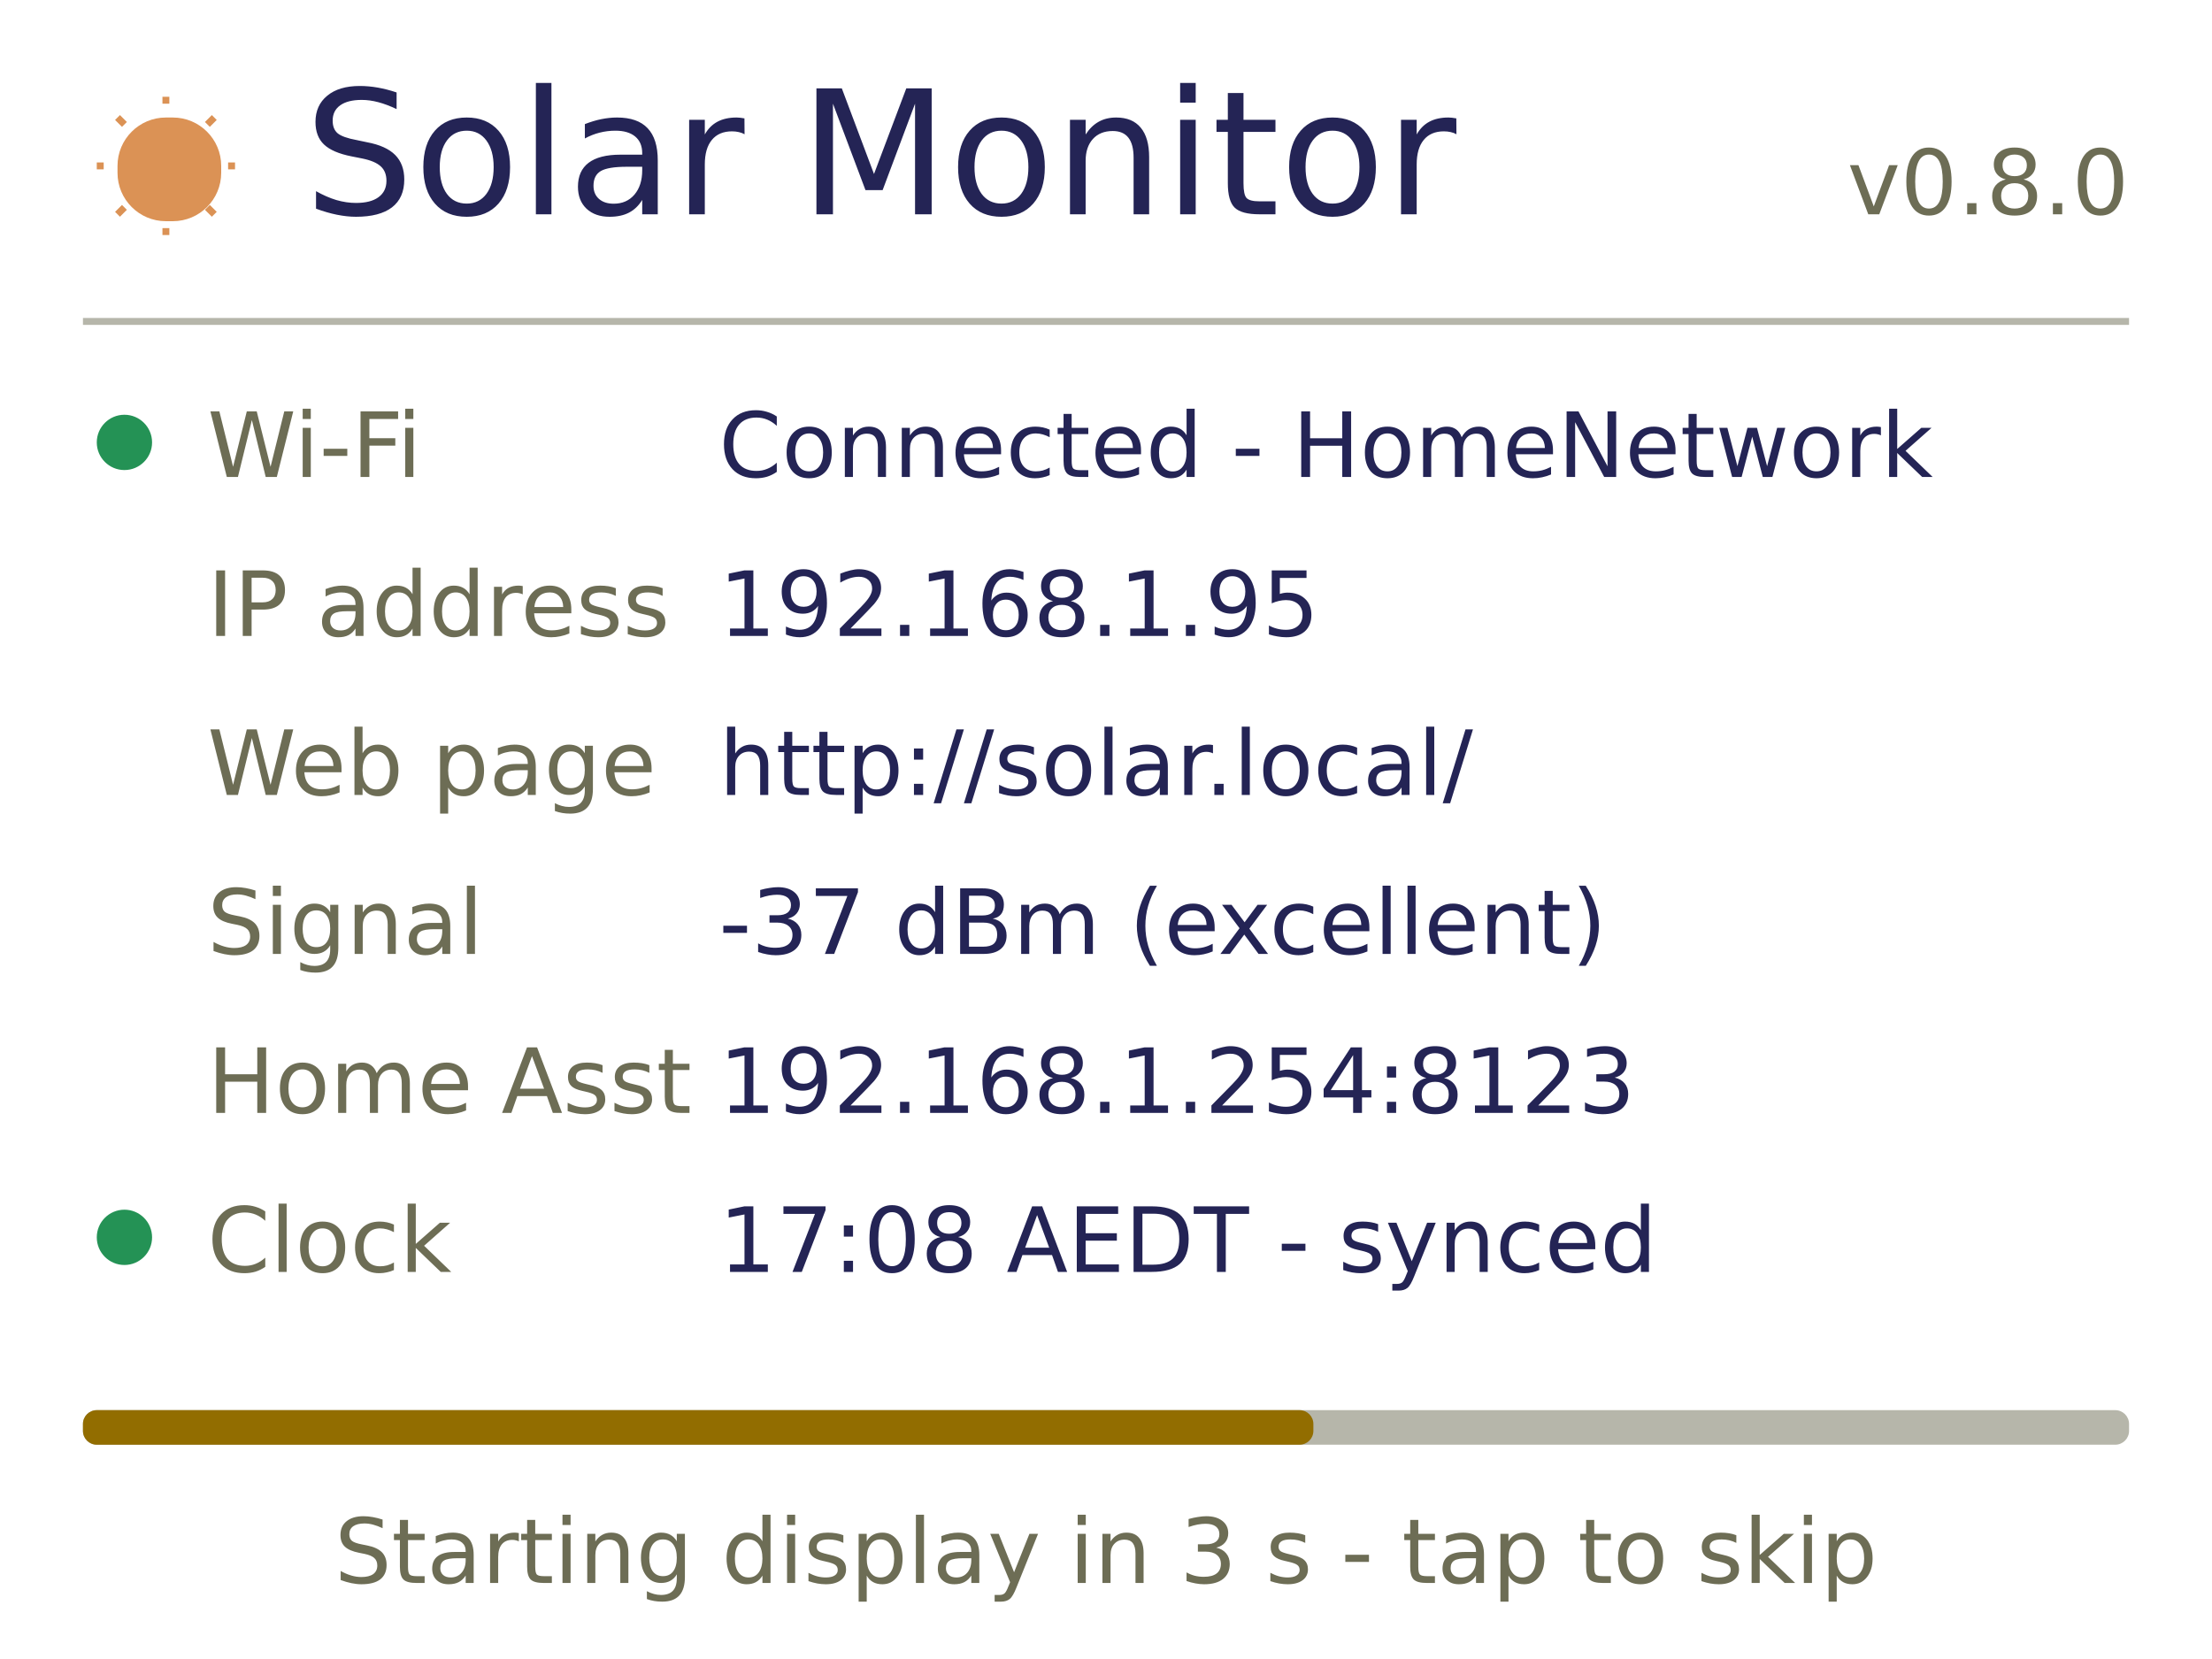
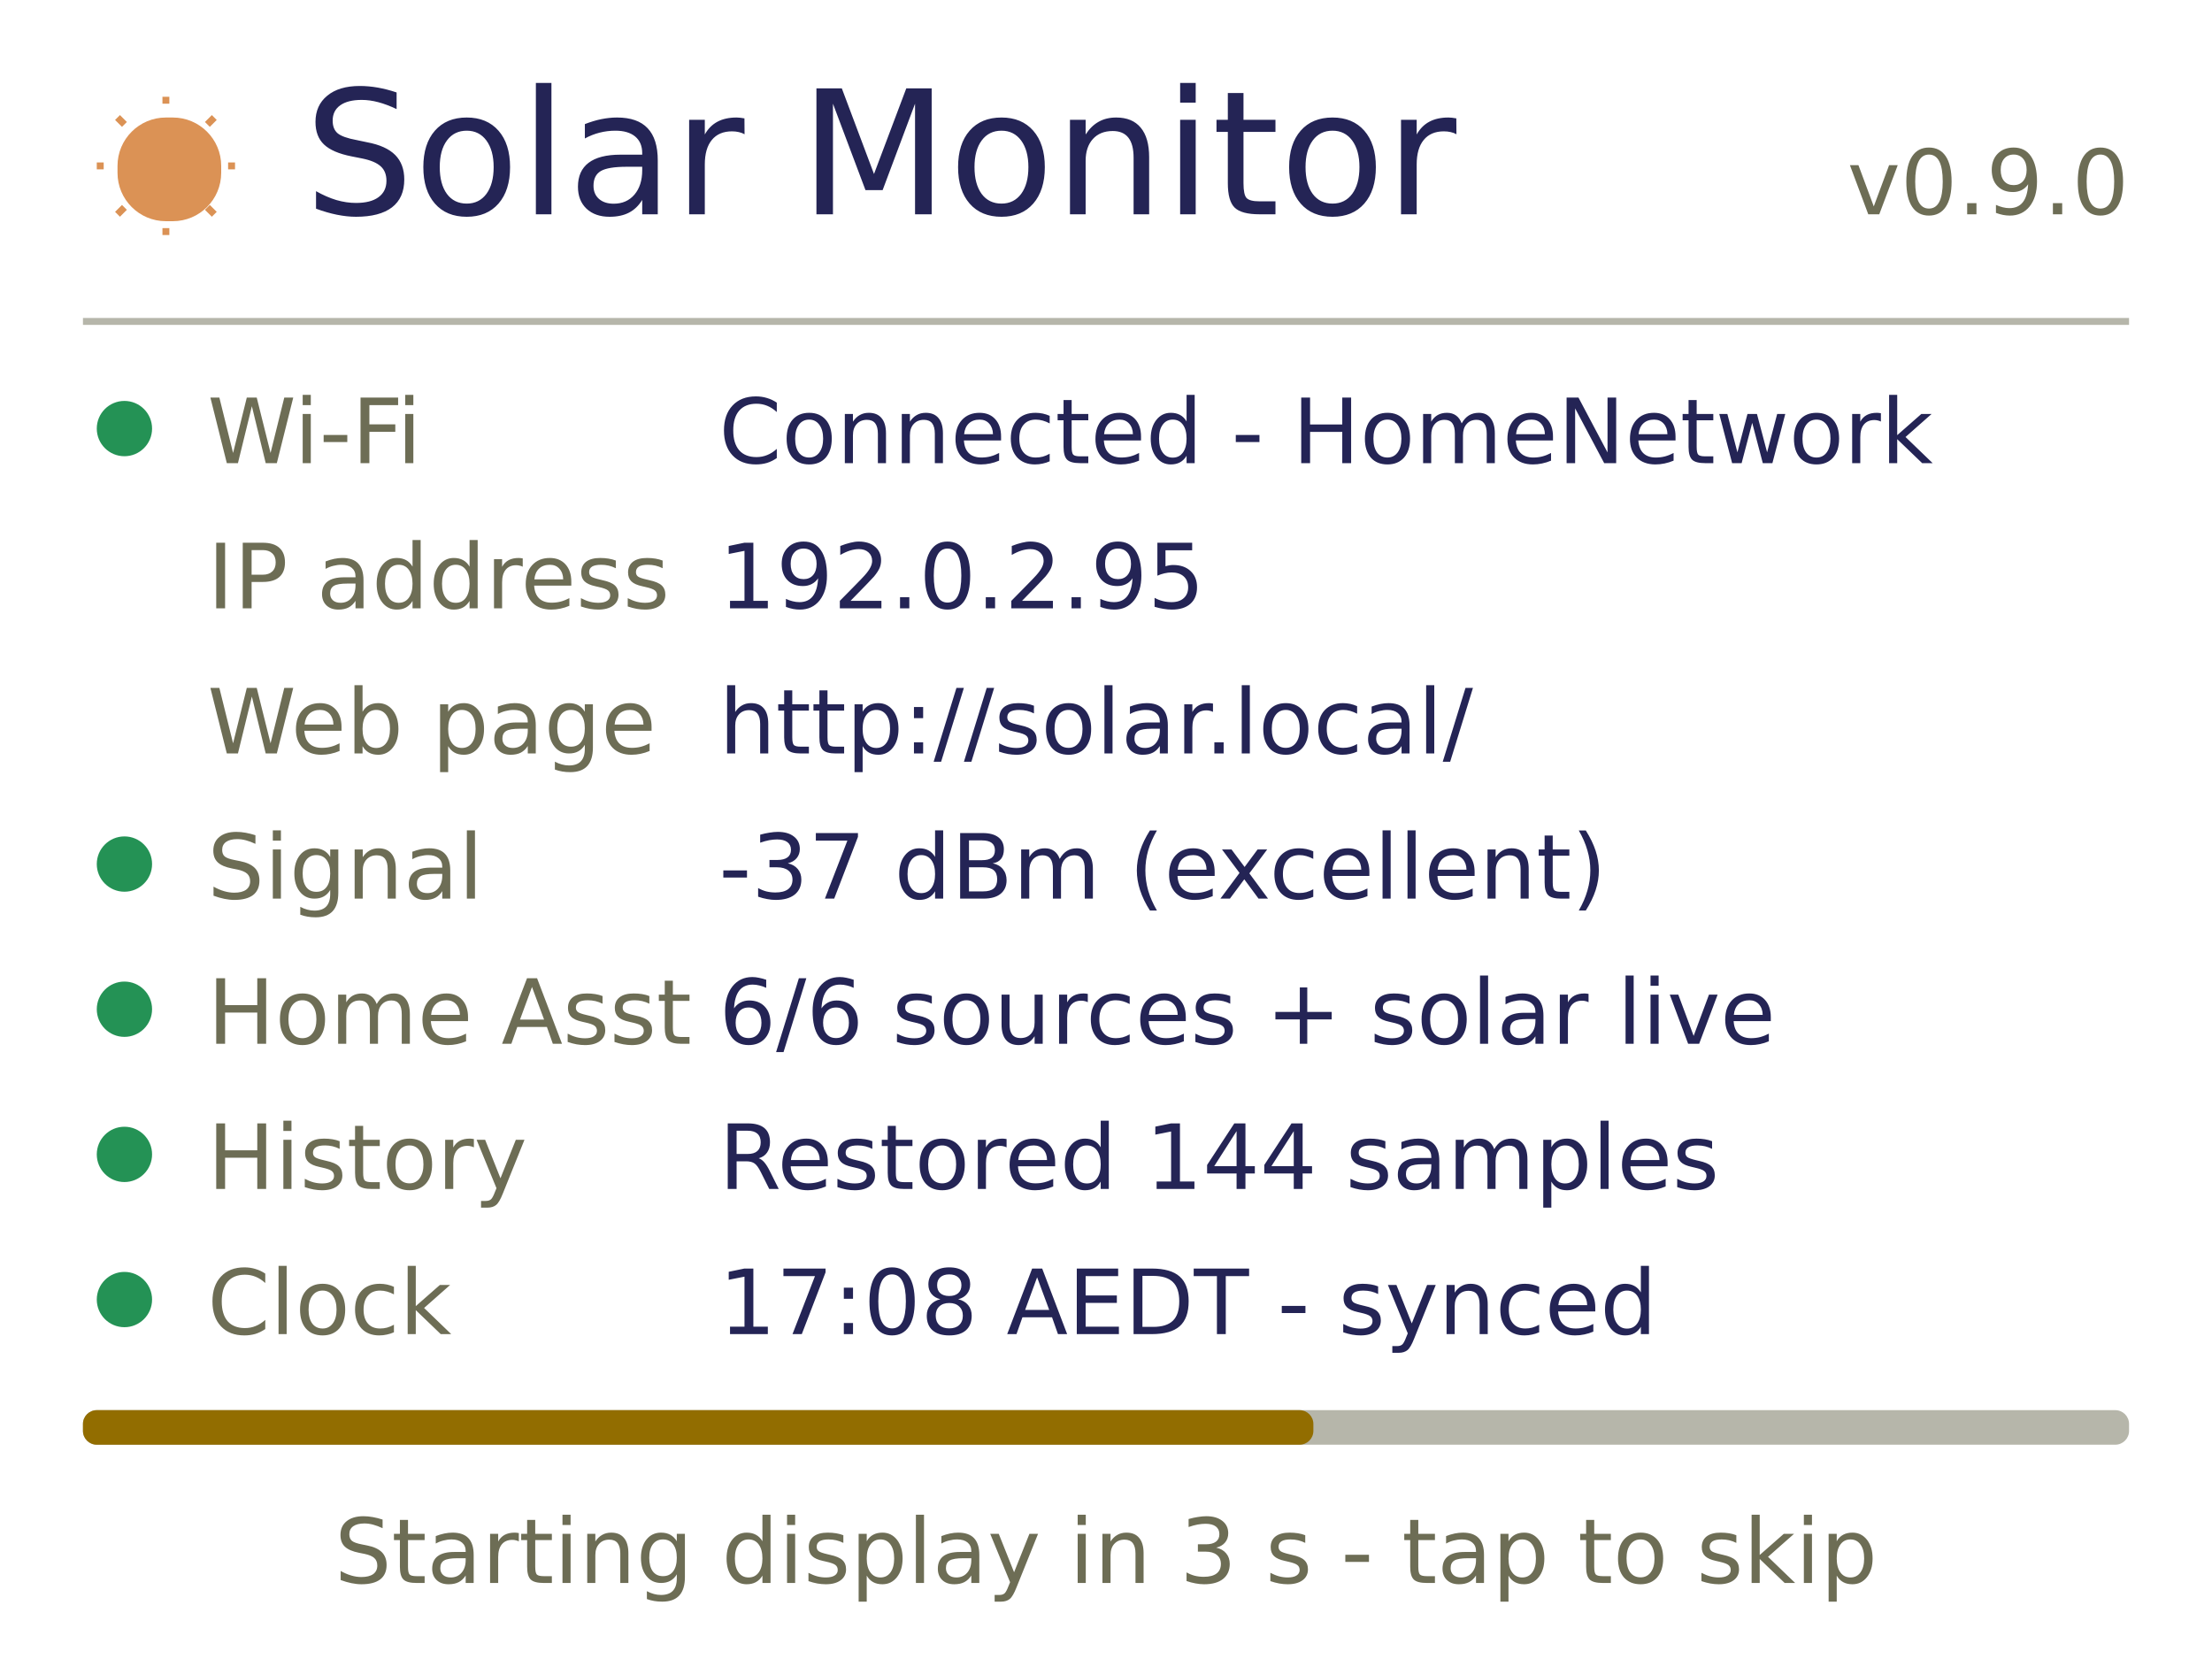
<svg xmlns="http://www.w3.org/2000/svg" width="960" height="720" viewBox="0 0 320 240">
  <style>text{font-family:DejaVu Sans,sans-serif}</style>
  <rect x="0" y="0" width="320" height="240" rx="0" fill="#ffffff" />
  <rect x="17" y="17" width="15" height="15" rx="7" fill="#db9255" />
  <path d="M24 15 L24 14" fill="none" stroke="#db9255" />
  <path d="M24 33 L24 34" fill="none" stroke="#db9255" />
  <path d="M15 24 L14 24" fill="none" stroke="#db9255" />
  <path d="M33 24 L34 24" fill="none" stroke="#db9255" />
  <path d="M18 18 L17 17" fill="none" stroke="#db9255" />
  <path d="M30 18 L31 17" fill="none" stroke="#db9255" />
  <path d="M18 30 L17 31" fill="none" stroke="#db9255" />
  <path d="M30 30 L31 31" fill="none" stroke="#db9255" />
  <text x="44" y="31" font-size="25" text-anchor="start" fill="#242455">Solar Monitor</text>
-   <text x="308" y="31" font-size="13" text-anchor="end" fill="#6d6d55">v0.8.0</text>
+   <text x="308" y="31" font-size="13" text-anchor="end" fill="#6d6d55">v0.9.0</text>
  <rect x="12" y="46" width="296" height="1" rx="0" fill="#b6b6aa" />
-   <rect x="14" y="60" width="8" height="8" rx="4" fill="#249255" />
-   <text x="30" y="69" font-size="13" text-anchor="start" fill="#6d6d55">Wi-Fi</text>
-   <text x="104" y="69" font-size="13" text-anchor="start" fill="#242455">Connected - HomeNetwork</text>
-   <text x="30" y="92" font-size="13" text-anchor="start" fill="#6d6d55">IP address</text>
-   <text x="104" y="92" font-size="13" text-anchor="start" fill="#242455">192.168.1.95</text>
-   <text x="30" y="115" font-size="13" text-anchor="start" fill="#6d6d55">Web page</text>
-   <text x="104" y="115" font-size="13" text-anchor="start" fill="#242455">http://solar.local/</text>
-   <text x="30" y="138" font-size="13" text-anchor="start" fill="#6d6d55">Signal</text>
-   <text x="104" y="138" font-size="13" text-anchor="start" fill="#242455">-37 dBm (excellent)</text>
-   <text x="30" y="161" font-size="13" text-anchor="start" fill="#6d6d55">Home Asst</text>
-   <text x="104" y="161" font-size="13" text-anchor="start" fill="#242455">192.168.1.254:8123</text>
-   <rect x="14" y="175" width="8" height="8" rx="4" fill="#249255" />
-   <text x="30" y="184" font-size="13" text-anchor="start" fill="#6d6d55">Clock</text>
-   <text x="104" y="184" font-size="13" text-anchor="start" fill="#242455">17:08 AEDT - synced</text>
+   <rect x="14" y="58" width="8" height="8" rx="4" fill="#249255" />
+   <text x="30" y="67" font-size="13" text-anchor="start" fill="#6d6d55">Wi-Fi</text>
+   <text x="104" y="67" font-size="13" text-anchor="start" fill="#242455">Connected - HomeNetwork</text>
+   <text x="30" y="88" font-size="13" text-anchor="start" fill="#6d6d55">IP address</text>
+   <text x="104" y="88" font-size="13" text-anchor="start" fill="#242455">192.0.2.95</text>
+   <text x="30" y="109" font-size="13" text-anchor="start" fill="#6d6d55">Web page</text>
+   <text x="104" y="109" font-size="13" text-anchor="start" fill="#242455">http://solar.local/</text>
+   <rect x="14" y="121" width="8" height="8" rx="4" fill="#249255" />
+   <text x="30" y="130" font-size="13" text-anchor="start" fill="#6d6d55">Signal</text>
+   <text x="104" y="130" font-size="13" text-anchor="start" fill="#242455">-37 dBm (excellent)</text>
+   <rect x="14" y="142" width="8" height="8" rx="4" fill="#249255" />
+   <text x="30" y="151" font-size="13" text-anchor="start" fill="#6d6d55">Home Asst</text>
+   <text x="104" y="151" font-size="13" text-anchor="start" fill="#242455">6/6 sources + solar live</text>
+   <rect x="14" y="163" width="8" height="8" rx="4" fill="#249255" />
+   <text x="30" y="172" font-size="13" text-anchor="start" fill="#6d6d55">History</text>
+   <text x="104" y="172" font-size="13" text-anchor="start" fill="#242455">Restored 144 samples</text>
+   <rect x="14" y="184" width="8" height="8" rx="4" fill="#249255" />
+   <text x="30" y="193" font-size="13" text-anchor="start" fill="#6d6d55">Clock</text>
+   <text x="104" y="193" font-size="13" text-anchor="start" fill="#242455">17:08 AEDT - synced</text>
  <rect x="12" y="204" width="296" height="5" rx="2" fill="#b6b6aa" />
  <rect x="12" y="204" width="178" height="5" rx="2" fill="#926d00" />
  <text x="160" y="229" font-size="13" text-anchor="middle" fill="#6d6d55">Starting display in 3 s - tap to skip</text>
</svg>
